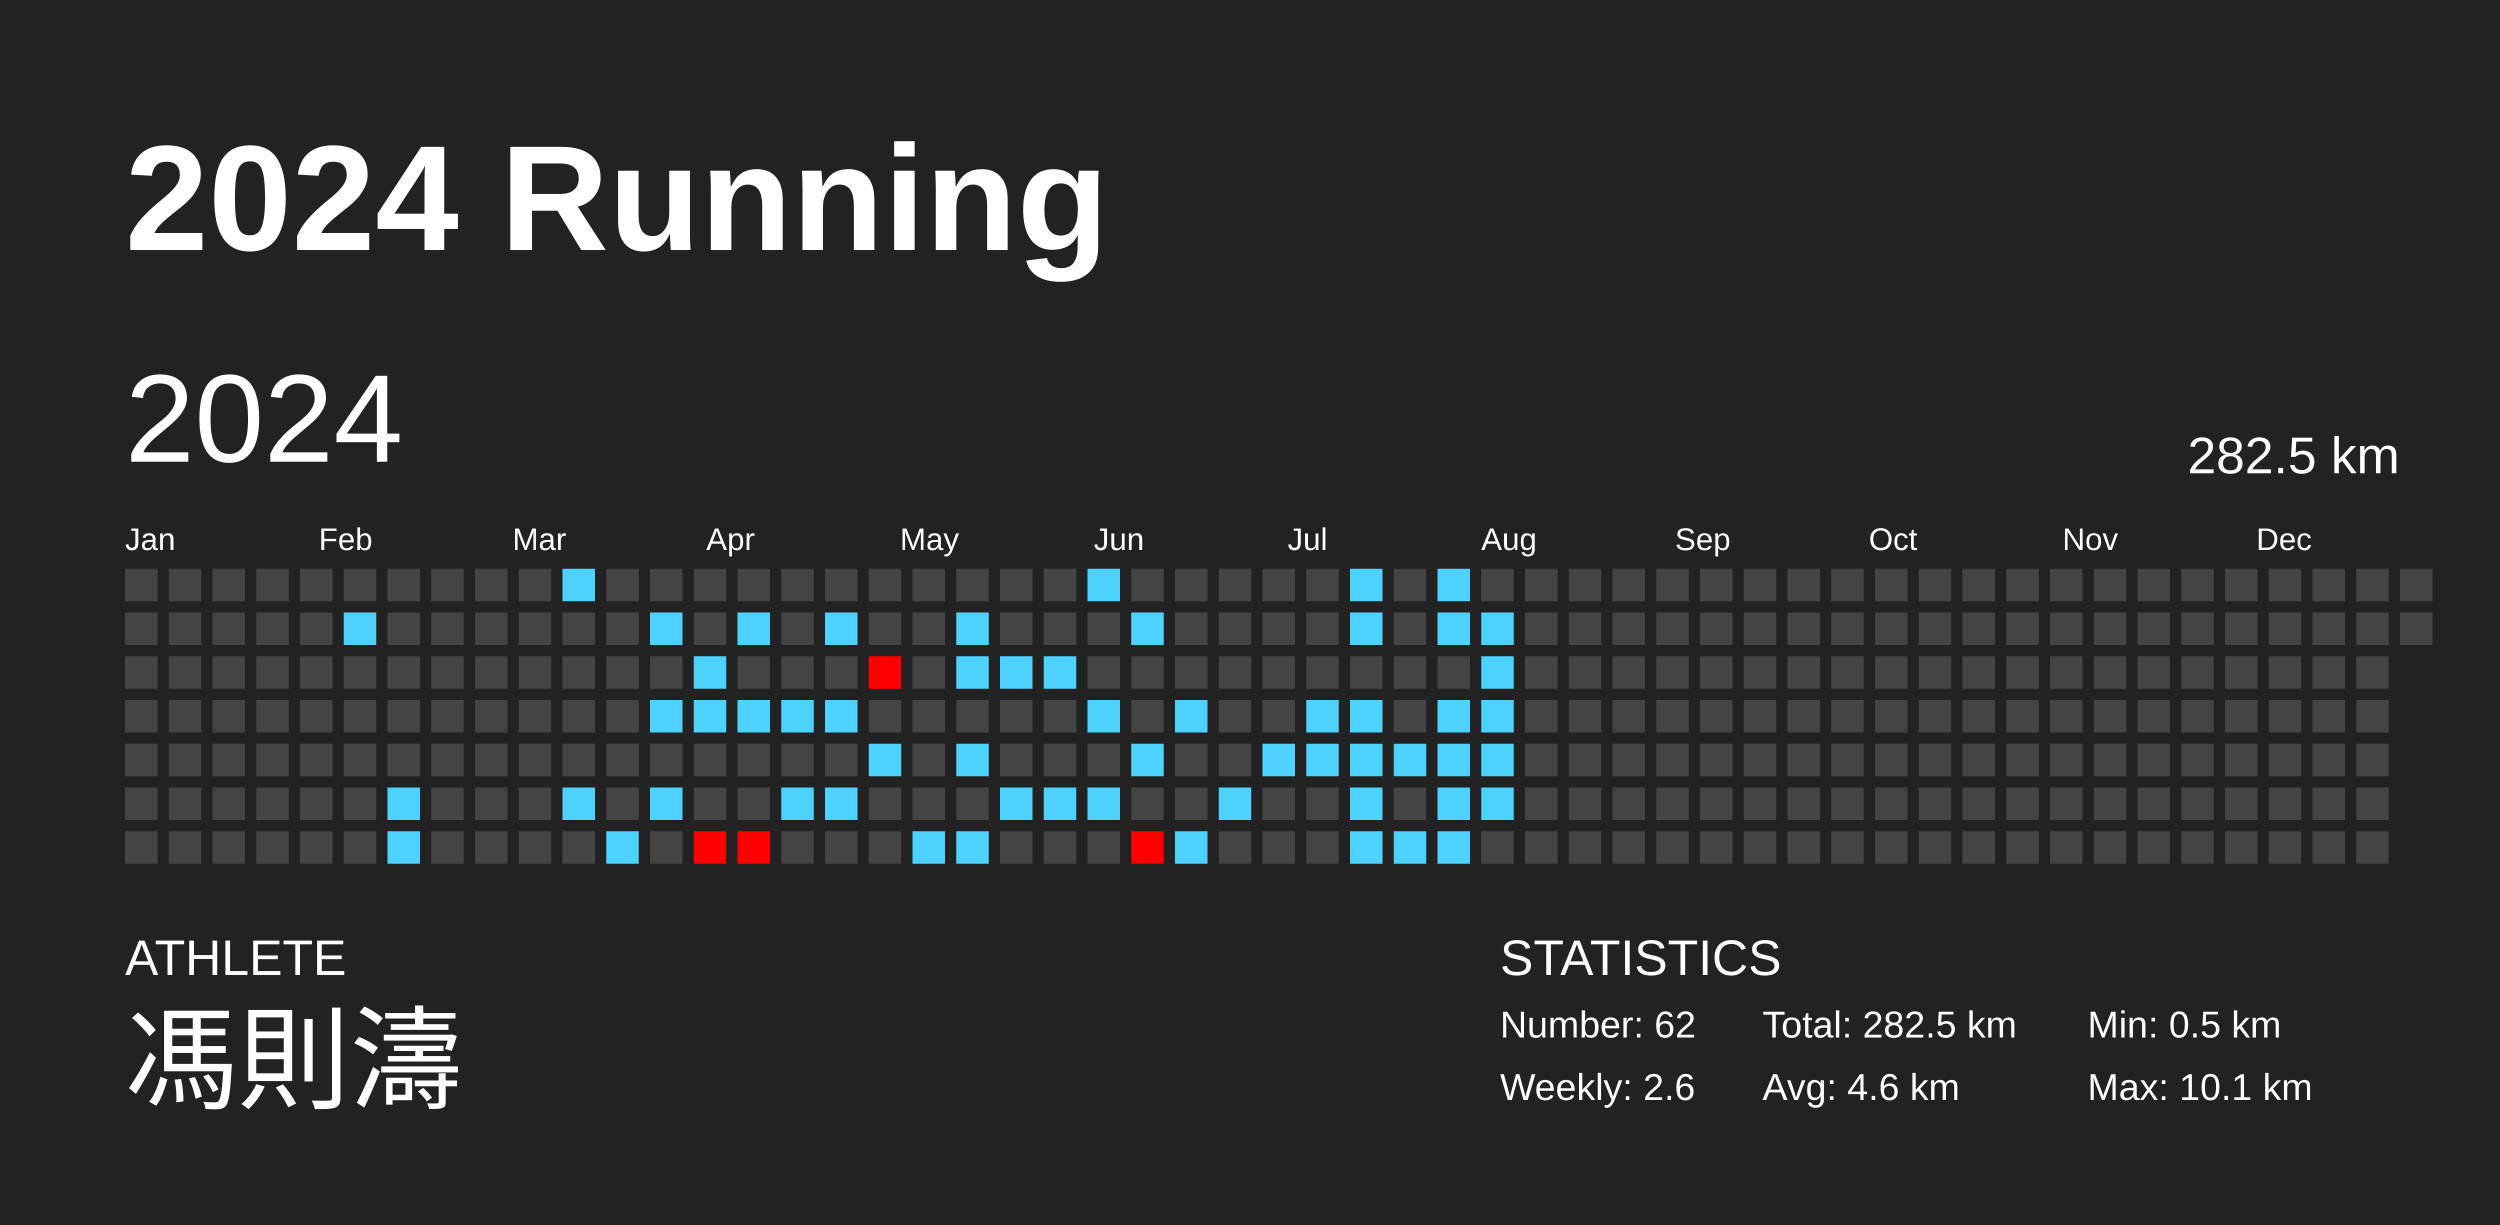
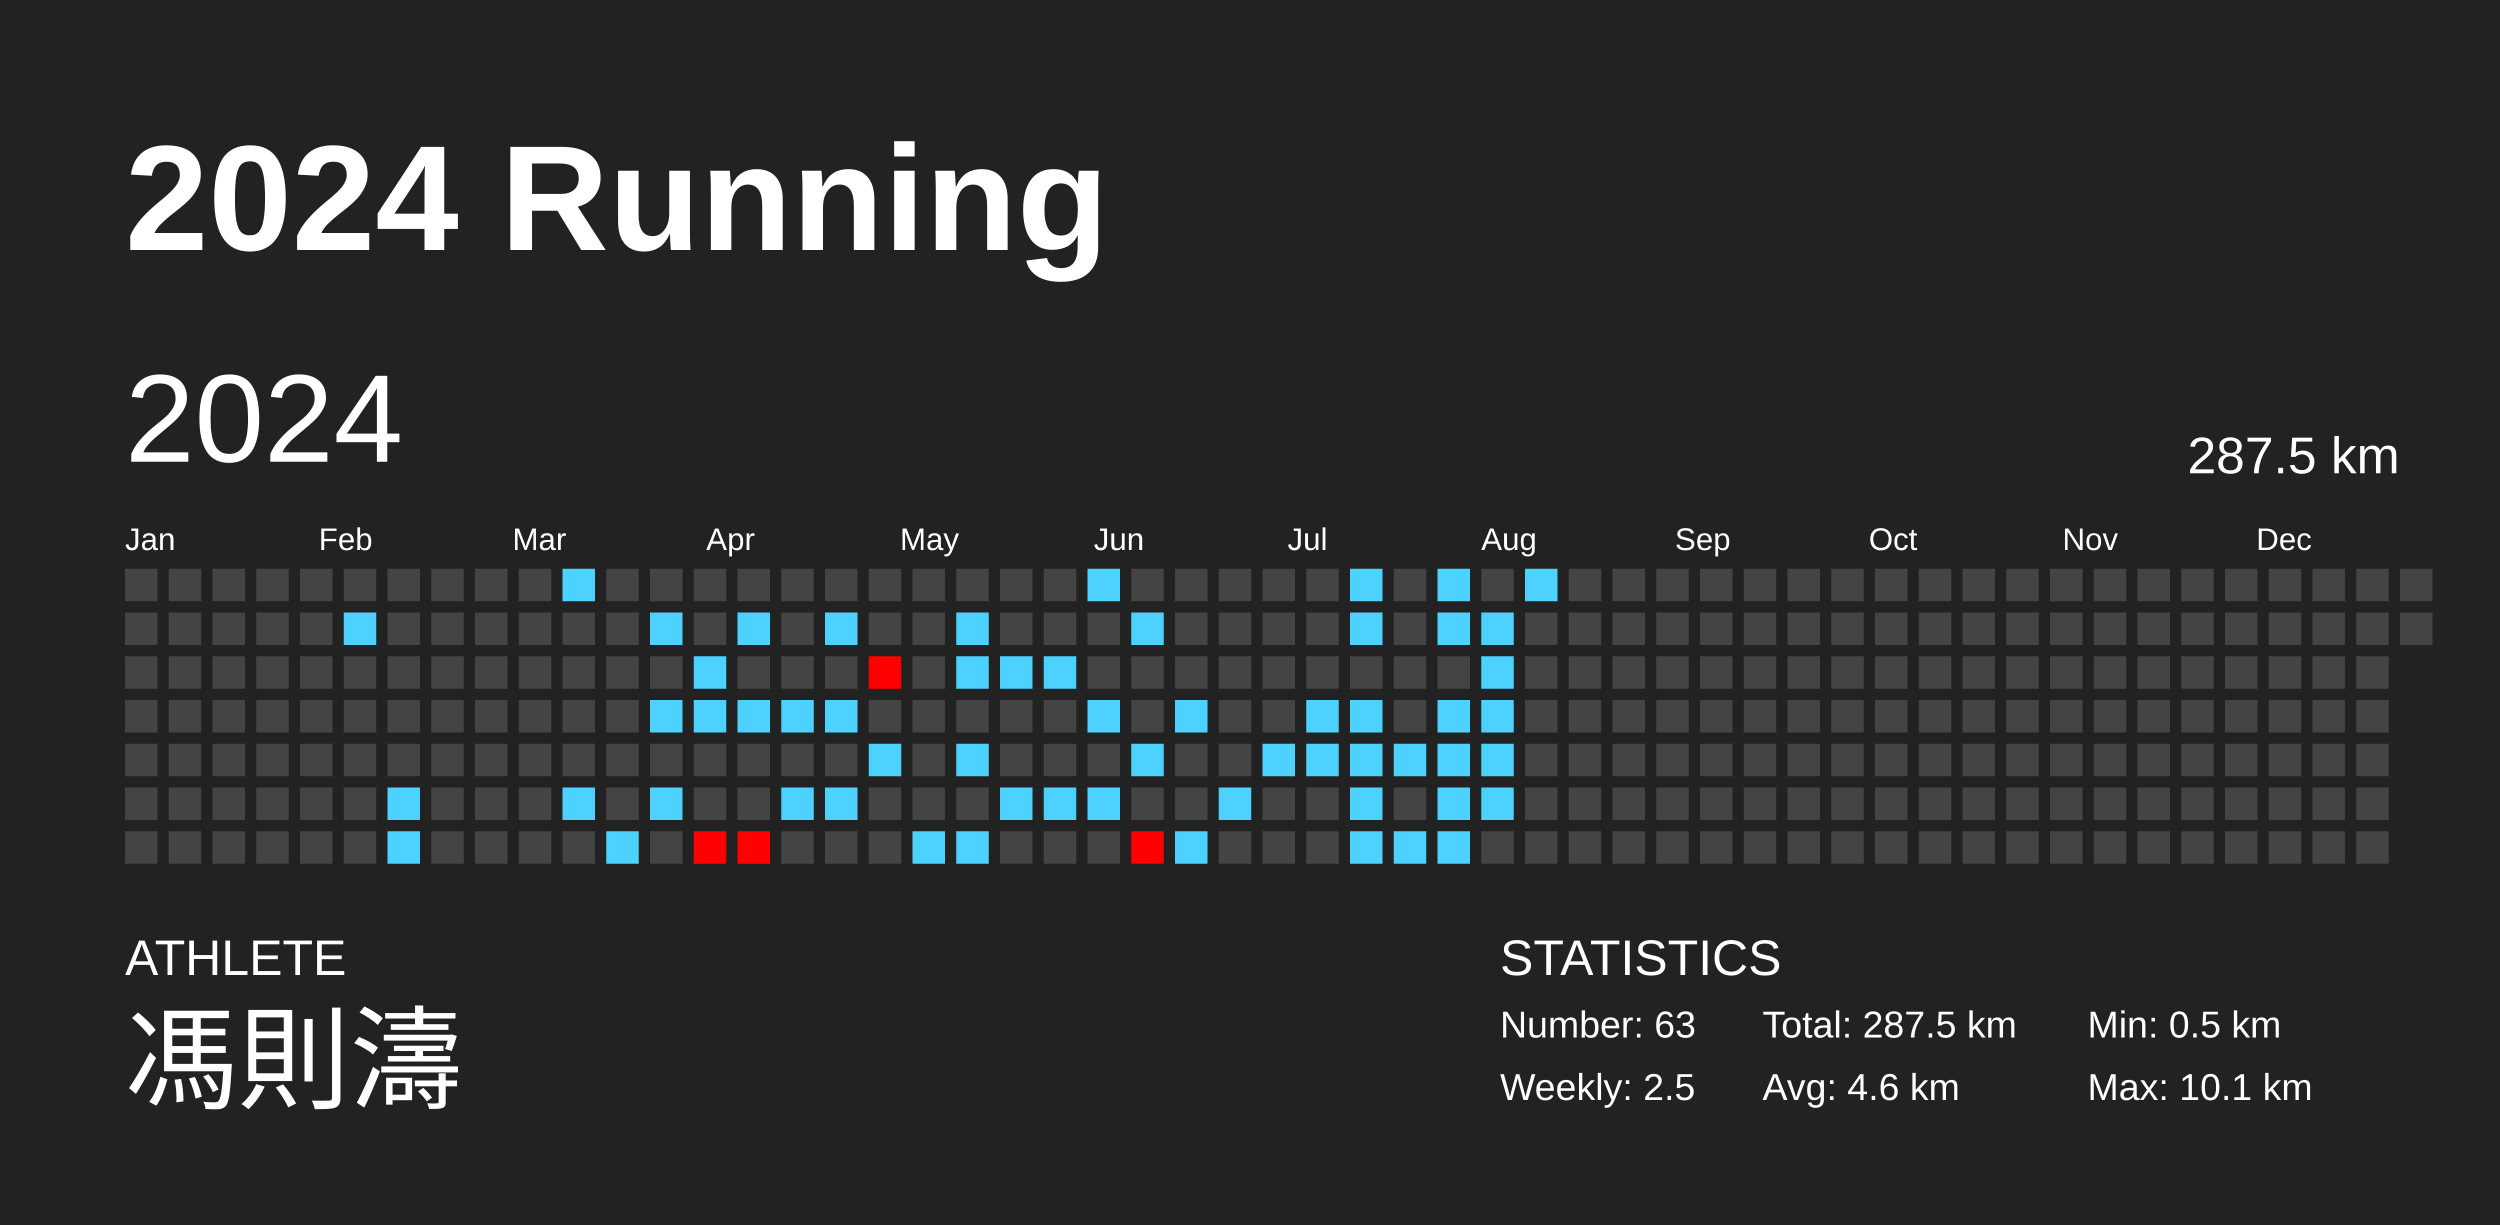
<svg xmlns="http://www.w3.org/2000/svg" baseProfile="full" height="98mm" version="1.1" viewBox="0,0,200,98" width="200mm">
  <defs />
  <rect fill="#222222" height="98" width="200" x="0" y="0" />
  <text fill="#FFFFFF" style="font-size:12px; font-family:Arial; font-weight:bold;" x="10" y="20">2024 Running</text>
  <text fill="#FFFFFF" style="font-size:4px; font-family:Arial" x="10" y="78">ATHLETE</text>
  <text fill="#FFFFFF" style="font-size:9px; font-family:Arial" x="10" y="88">馮則濤</text>
  <text fill="#FFFFFF" style="font-size:4px; font-family:Arial" x="120" y="78">STATISTICS</text>
-   <text fill="#FFFFFF" style="font-size:3px; font-family:Arial" x="120" y="83">Number: 62</text>
-   <text fill="#FFFFFF" style="font-size:3px; font-family:Arial" x="120" y="88">Weekly: 2.6</text>
-   <text fill="#FFFFFF" style="font-size:3px; font-family:Arial" x="141" y="83">Total: 282.5 km</text>
+   <text fill="#FFFFFF" style="font-size:3px; font-family:Arial" x="120" y="83">Number: 63</text>
+   <text fill="#FFFFFF" style="font-size:3px; font-family:Arial" x="120" y="88">Weekly: 2.5</text>
+   <text fill="#FFFFFF" style="font-size:3px; font-family:Arial" x="141" y="83">Total: 287.5 km</text>
  <text fill="#FFFFFF" style="font-size:3px; font-family:Arial" x="141" y="88">Avg: 4.6 km</text>
  <text fill="#FFFFFF" style="font-size:3px; font-family:Arial" x="167" y="83">Min: 0.5 km</text>
  <text fill="#FFFFFF" style="font-size:3px; font-family:Arial" x="167" y="88">Max: 10.1 km</text>
  <text dominant-baseline="hanging" fill="#FFFFFF" style="font-size:10.0px; font-family:Arial;" x="10" y="30">2024</text>
-   <text dominant-baseline="hanging" fill="#FFFFFF" style="font-size:4.125px; font-family:Arial;" x="175" y="35">282.5 km</text>
+   <text dominant-baseline="hanging" fill="#FFFFFF" style="font-size:4.125px; font-family:Arial;" x="175" y="35">287.5 km</text>
  <text fill="#FFFFFF" style="font-size:2.5px; font-family:Arial" x="10.0" y="44">Jan</text>
  <text fill="#FFFFFF" style="font-size:2.5px; font-family:Arial" x="25.5" y="44">Feb</text>
  <text fill="#FFFFFF" style="font-size:2.5px; font-family:Arial" x="41.0" y="44">Mar</text>
  <text fill="#FFFFFF" style="font-size:2.5px; font-family:Arial" x="56.5" y="44">Apr</text>
  <text fill="#FFFFFF" style="font-size:2.5px; font-family:Arial" x="72.0" y="44">May</text>
  <text fill="#FFFFFF" style="font-size:2.5px; font-family:Arial" x="87.5" y="44">Jun</text>
  <text fill="#FFFFFF" style="font-size:2.5px; font-family:Arial" x="103.0" y="44">Jul</text>
  <text fill="#FFFFFF" style="font-size:2.5px; font-family:Arial" x="118.5" y="44">Aug</text>
  <text fill="#FFFFFF" style="font-size:2.5px; font-family:Arial" x="134.0" y="44">Sep</text>
  <text fill="#FFFFFF" style="font-size:2.5px; font-family:Arial" x="149.5" y="44">Oct</text>
  <text fill="#FFFFFF" style="font-size:2.5px; font-family:Arial" x="165.0" y="44">Nov</text>
  <text fill="#FFFFFF" style="font-size:2.5px; font-family:Arial" x="180.5" y="44">Dec</text>
  <rect fill="#444444" height="2.6" width="2.6" x="10.0" y="45.5" />
  <rect fill="#444444" height="2.6" width="2.6" x="10.0" y="49.0" />
  <rect fill="#444444" height="2.6" width="2.6" x="10.0" y="52.5" />
  <rect fill="#444444" height="2.6" width="2.6" x="10.0" y="56.0" />
  <rect fill="#444444" height="2.6" width="2.6" x="10.0" y="59.5" />
  <rect fill="#444444" height="2.6" width="2.6" x="10.0" y="63.0" />
  <rect fill="#444444" height="2.6" width="2.6" x="10.0" y="66.5" />
  <rect fill="#444444" height="2.6" width="2.6" x="13.5" y="45.5" />
  <rect fill="#444444" height="2.6" width="2.6" x="13.5" y="49.0" />
  <rect fill="#444444" height="2.6" width="2.6" x="13.5" y="52.5" />
  <rect fill="#444444" height="2.6" width="2.6" x="13.5" y="56.0" />
  <rect fill="#444444" height="2.6" width="2.6" x="13.5" y="59.5" />
  <rect fill="#444444" height="2.6" width="2.6" x="13.5" y="63.0" />
  <rect fill="#444444" height="2.6" width="2.6" x="13.5" y="66.5" />
  <rect fill="#444444" height="2.6" width="2.6" x="17.0" y="45.5" />
  <rect fill="#444444" height="2.6" width="2.6" x="17.0" y="49.0" />
  <rect fill="#444444" height="2.6" width="2.6" x="17.0" y="52.5" />
  <rect fill="#444444" height="2.6" width="2.6" x="17.0" y="56.0" />
  <rect fill="#444444" height="2.6" width="2.6" x="17.0" y="59.5" />
  <rect fill="#444444" height="2.6" width="2.6" x="17.0" y="63.0" />
  <rect fill="#444444" height="2.6" width="2.6" x="17.0" y="66.5" />
  <rect fill="#444444" height="2.6" width="2.6" x="20.5" y="45.5" />
  <rect fill="#444444" height="2.6" width="2.6" x="20.5" y="49.0" />
  <rect fill="#444444" height="2.6" width="2.6" x="20.5" y="52.5" />
  <rect fill="#444444" height="2.6" width="2.6" x="20.5" y="56.0" />
  <rect fill="#444444" height="2.6" width="2.6" x="20.5" y="59.5" />
  <rect fill="#444444" height="2.6" width="2.6" x="20.5" y="63.0" />
  <rect fill="#444444" height="2.6" width="2.6" x="20.5" y="66.5" />
  <rect fill="#444444" height="2.6" width="2.6" x="24.0" y="45.5" />
  <rect fill="#444444" height="2.6" width="2.6" x="24.0" y="49.0" />
  <rect fill="#444444" height="2.6" width="2.6" x="24.0" y="52.5" />
  <rect fill="#444444" height="2.6" width="2.6" x="24.0" y="56.0" />
  <rect fill="#444444" height="2.6" width="2.6" x="24.0" y="59.5" />
  <rect fill="#444444" height="2.6" width="2.6" x="24.0" y="63.0" />
  <rect fill="#444444" height="2.6" width="2.6" x="24.0" y="66.5" />
  <rect fill="#444444" height="2.6" width="2.6" x="27.5" y="45.5" />
  <rect fill="#4dd2ff" height="2.6" width="2.6" x="27.5" y="49.0" />
  <rect fill="#444444" height="2.6" width="2.6" x="27.5" y="52.5" />
  <rect fill="#444444" height="2.6" width="2.6" x="27.5" y="56.0" />
  <rect fill="#444444" height="2.6" width="2.6" x="27.5" y="59.5" />
  <rect fill="#444444" height="2.6" width="2.6" x="27.5" y="63.0" />
  <rect fill="#444444" height="2.6" width="2.6" x="27.5" y="66.5" />
  <rect fill="#444444" height="2.6" width="2.6" x="31.0" y="45.5" />
  <rect fill="#444444" height="2.6" width="2.6" x="31.0" y="49.0" />
  <rect fill="#444444" height="2.6" width="2.6" x="31.0" y="52.5" />
  <rect fill="#444444" height="2.6" width="2.6" x="31.0" y="56.0" />
  <rect fill="#444444" height="2.6" width="2.6" x="31.0" y="59.5" />
  <rect fill="#4dd2ff" height="2.6" width="2.6" x="31.0" y="63.0" />
  <rect fill="#4dd2ff" height="2.6" width="2.6" x="31.0" y="66.5" />
  <rect fill="#444444" height="2.6" width="2.6" x="34.5" y="45.5" />
  <rect fill="#444444" height="2.6" width="2.6" x="34.5" y="49.0" />
  <rect fill="#444444" height="2.6" width="2.6" x="34.5" y="52.5" />
  <rect fill="#444444" height="2.6" width="2.6" x="34.5" y="56.0" />
  <rect fill="#444444" height="2.6" width="2.6" x="34.5" y="59.5" />
  <rect fill="#444444" height="2.6" width="2.6" x="34.5" y="63.0" />
  <rect fill="#444444" height="2.6" width="2.6" x="34.5" y="66.5" />
  <rect fill="#444444" height="2.6" width="2.6" x="38.0" y="45.5" />
  <rect fill="#444444" height="2.6" width="2.6" x="38.0" y="49.0" />
  <rect fill="#444444" height="2.6" width="2.6" x="38.0" y="52.5" />
  <rect fill="#444444" height="2.6" width="2.6" x="38.0" y="56.0" />
  <rect fill="#444444" height="2.6" width="2.6" x="38.0" y="59.5" />
  <rect fill="#444444" height="2.6" width="2.6" x="38.0" y="63.0" />
  <rect fill="#444444" height="2.6" width="2.6" x="38.0" y="66.5" />
  <rect fill="#444444" height="2.6" width="2.6" x="41.5" y="45.5" />
  <rect fill="#444444" height="2.6" width="2.6" x="41.5" y="49.0" />
  <rect fill="#444444" height="2.6" width="2.6" x="41.5" y="52.5" />
  <rect fill="#444444" height="2.6" width="2.6" x="41.5" y="56.0" />
  <rect fill="#444444" height="2.6" width="2.6" x="41.5" y="59.5" />
  <rect fill="#444444" height="2.6" width="2.6" x="41.5" y="63.0" />
  <rect fill="#444444" height="2.6" width="2.6" x="41.5" y="66.5" />
  <rect fill="#4dd2ff" height="2.6" width="2.6" x="45.0" y="45.5" />
  <rect fill="#444444" height="2.6" width="2.6" x="45.0" y="49.0" />
  <rect fill="#444444" height="2.6" width="2.6" x="45.0" y="52.5" />
  <rect fill="#444444" height="2.6" width="2.6" x="45.0" y="56.0" />
  <rect fill="#444444" height="2.6" width="2.6" x="45.0" y="59.5" />
  <rect fill="#4dd2ff" height="2.6" width="2.6" x="45.0" y="63.0" />
  <rect fill="#444444" height="2.6" width="2.6" x="45.0" y="66.5" />
  <rect fill="#444444" height="2.6" width="2.6" x="48.5" y="45.5" />
  <rect fill="#444444" height="2.6" width="2.6" x="48.5" y="49.0" />
  <rect fill="#444444" height="2.6" width="2.6" x="48.5" y="52.5" />
  <rect fill="#444444" height="2.6" width="2.6" x="48.5" y="56.0" />
  <rect fill="#444444" height="2.6" width="2.6" x="48.5" y="59.5" />
  <rect fill="#444444" height="2.6" width="2.6" x="48.5" y="63.0" />
  <rect fill="#4dd2ff" height="2.6" width="2.6" x="48.5" y="66.5" />
  <rect fill="#444444" height="2.6" width="2.6" x="52.0" y="45.5" />
  <rect fill="#4dd2ff" height="2.6" width="2.6" x="52.0" y="49.0" />
  <rect fill="#444444" height="2.6" width="2.6" x="52.0" y="52.5" />
  <rect fill="#4dd2ff" height="2.6" width="2.6" x="52.0" y="56.0" />
  <rect fill="#444444" height="2.6" width="2.6" x="52.0" y="59.5" />
  <rect fill="#4dd2ff" height="2.6" width="2.6" x="52.0" y="63.0" />
  <rect fill="#444444" height="2.6" width="2.6" x="52.0" y="66.5" />
  <rect fill="#444444" height="2.6" width="2.6" x="55.5" y="45.5" />
  <rect fill="#444444" height="2.6" width="2.6" x="55.5" y="49.0" />
  <rect fill="#4dd2ff" height="2.6" width="2.6" x="55.5" y="52.5" />
  <rect fill="#4dd2ff" height="2.6" width="2.6" x="55.5" y="56.0" />
  <rect fill="#444444" height="2.6" width="2.6" x="55.5" y="59.5" />
  <rect fill="#444444" height="2.6" width="2.6" x="55.5" y="63.0" />
  <rect fill="#ff0100" height="2.6" width="2.6" x="55.5" y="66.5" />
  <rect fill="#444444" height="2.6" width="2.6" x="59.0" y="45.5" />
  <rect fill="#4dd2ff" height="2.6" width="2.6" x="59.0" y="49.0" />
  <rect fill="#444444" height="2.6" width="2.6" x="59.0" y="52.5" />
  <rect fill="#4dd2ff" height="2.6" width="2.6" x="59.0" y="56.0" />
  <rect fill="#444444" height="2.6" width="2.6" x="59.0" y="59.5" />
  <rect fill="#444444" height="2.6" width="2.6" x="59.0" y="63.0" />
  <rect fill="#ff0100" height="2.6" width="2.6" x="59.0" y="66.5" />
  <rect fill="#444444" height="2.6" width="2.6" x="62.5" y="45.5" />
  <rect fill="#444444" height="2.6" width="2.6" x="62.5" y="49.0" />
  <rect fill="#444444" height="2.6" width="2.6" x="62.5" y="52.5" />
  <rect fill="#4dd2ff" height="2.6" width="2.6" x="62.5" y="56.0" />
  <rect fill="#444444" height="2.6" width="2.6" x="62.5" y="59.5" />
  <rect fill="#4dd2ff" height="2.6" width="2.6" x="62.5" y="63.0" />
  <rect fill="#444444" height="2.6" width="2.6" x="62.5" y="66.5" />
  <rect fill="#444444" height="2.6" width="2.6" x="66.0" y="45.5" />
  <rect fill="#4dd2ff" height="2.6" width="2.6" x="66.0" y="49.0" />
  <rect fill="#444444" height="2.6" width="2.6" x="66.0" y="52.5" />
  <rect fill="#4dd2ff" height="2.6" width="2.6" x="66.0" y="56.0" />
  <rect fill="#444444" height="2.6" width="2.6" x="66.0" y="59.5" />
  <rect fill="#4dd2ff" height="2.6" width="2.6" x="66.0" y="63.0" />
  <rect fill="#444444" height="2.6" width="2.6" x="66.0" y="66.5" />
  <rect fill="#444444" height="2.6" width="2.6" x="69.5" y="45.5" />
  <rect fill="#444444" height="2.6" width="2.6" x="69.5" y="49.0" />
  <rect fill="#ff0000" height="2.6" width="2.6" x="69.5" y="52.5" />
  <rect fill="#444444" height="2.6" width="2.6" x="69.5" y="56.0" />
  <rect fill="#4dd2ff" height="2.6" width="2.6" x="69.5" y="59.5" />
  <rect fill="#444444" height="2.6" width="2.6" x="69.5" y="63.0" />
  <rect fill="#444444" height="2.6" width="2.6" x="69.5" y="66.5" />
  <rect fill="#444444" height="2.6" width="2.6" x="73.0" y="45.5" />
  <rect fill="#444444" height="2.6" width="2.6" x="73.0" y="49.0" />
  <rect fill="#444444" height="2.6" width="2.6" x="73.0" y="52.5" />
  <rect fill="#444444" height="2.6" width="2.6" x="73.0" y="56.0" />
  <rect fill="#444444" height="2.6" width="2.6" x="73.0" y="59.5" />
  <rect fill="#444444" height="2.6" width="2.6" x="73.0" y="63.0" />
  <rect fill="#4dd2ff" height="2.6" width="2.6" x="73.0" y="66.5" />
  <rect fill="#444444" height="2.6" width="2.6" x="76.5" y="45.5" />
  <rect fill="#4dd2ff" height="2.6" width="2.6" x="76.5" y="49.0" />
  <rect fill="#4dd2ff" height="2.6" width="2.6" x="76.5" y="52.5" />
  <rect fill="#444444" height="2.6" width="2.6" x="76.5" y="56.0" />
  <rect fill="#4dd2ff" height="2.6" width="2.6" x="76.5" y="59.5" />
  <rect fill="#444444" height="2.6" width="2.6" x="76.5" y="63.0" />
  <rect fill="#4dd2ff" height="2.6" width="2.6" x="76.5" y="66.5" />
  <rect fill="#444444" height="2.6" width="2.6" x="80.0" y="45.5" />
  <rect fill="#444444" height="2.6" width="2.6" x="80.0" y="49.0" />
  <rect fill="#4dd2ff" height="2.6" width="2.6" x="80.0" y="52.5" />
  <rect fill="#444444" height="2.6" width="2.6" x="80.0" y="56.0" />
  <rect fill="#444444" height="2.6" width="2.6" x="80.0" y="59.5" />
  <rect fill="#4dd2ff" height="2.6" width="2.6" x="80.0" y="63.0" />
  <rect fill="#444444" height="2.6" width="2.6" x="80.0" y="66.5" />
  <rect fill="#444444" height="2.6" width="2.6" x="83.5" y="45.5" />
  <rect fill="#444444" height="2.6" width="2.6" x="83.5" y="49.0" />
  <rect fill="#4dd2ff" height="2.6" width="2.6" x="83.5" y="52.5" />
  <rect fill="#444444" height="2.6" width="2.6" x="83.5" y="56.0" />
  <rect fill="#444444" height="2.6" width="2.6" x="83.5" y="59.5" />
  <rect fill="#4dd2ff" height="2.6" width="2.6" x="83.5" y="63.0" />
  <rect fill="#444444" height="2.6" width="2.6" x="83.5" y="66.5" />
  <rect fill="#4dd2ff" height="2.6" width="2.6" x="87.0" y="45.5" />
  <rect fill="#444444" height="2.6" width="2.6" x="87.0" y="49.0" />
  <rect fill="#444444" height="2.6" width="2.6" x="87.0" y="52.5" />
  <rect fill="#4dd2ff" height="2.6" width="2.6" x="87.0" y="56.0" />
  <rect fill="#444444" height="2.6" width="2.6" x="87.0" y="59.5" />
  <rect fill="#4dd2ff" height="2.6" width="2.6" x="87.0" y="63.0" />
  <rect fill="#444444" height="2.6" width="2.6" x="87.0" y="66.5" />
  <rect fill="#444444" height="2.6" width="2.6" x="90.5" y="45.5" />
  <rect fill="#4dd2ff" height="2.6" width="2.6" x="90.5" y="49.0" />
  <rect fill="#444444" height="2.6" width="2.6" x="90.5" y="52.5" />
  <rect fill="#444444" height="2.6" width="2.6" x="90.5" y="56.0" />
  <rect fill="#4dd2ff" height="2.6" width="2.6" x="90.5" y="59.5" />
  <rect fill="#444444" height="2.6" width="2.6" x="90.5" y="63.0" />
  <rect fill="#ff0000" height="2.6" width="2.6" x="90.5" y="66.5" />
  <rect fill="#444444" height="2.6" width="2.6" x="94.0" y="45.5" />
  <rect fill="#444444" height="2.6" width="2.6" x="94.0" y="49.0" />
  <rect fill="#444444" height="2.6" width="2.6" x="94.0" y="52.5" />
  <rect fill="#4dd2ff" height="2.6" width="2.6" x="94.0" y="56.0" />
  <rect fill="#444444" height="2.6" width="2.6" x="94.0" y="59.5" />
  <rect fill="#444444" height="2.6" width="2.6" x="94.0" y="63.0" />
  <rect fill="#4dd2ff" height="2.6" width="2.6" x="94.0" y="66.5" />
  <rect fill="#444444" height="2.6" width="2.6" x="97.5" y="45.5" />
  <rect fill="#444444" height="2.6" width="2.6" x="97.5" y="49.0" />
  <rect fill="#444444" height="2.6" width="2.6" x="97.5" y="52.5" />
  <rect fill="#444444" height="2.6" width="2.6" x="97.5" y="56.0" />
  <rect fill="#444444" height="2.6" width="2.6" x="97.5" y="59.5" />
  <rect fill="#4dd2ff" height="2.6" width="2.6" x="97.5" y="63.0" />
  <rect fill="#444444" height="2.6" width="2.6" x="97.5" y="66.5" />
  <rect fill="#444444" height="2.6" width="2.6" x="101.0" y="45.5" />
  <rect fill="#444444" height="2.6" width="2.6" x="101.0" y="49.0" />
  <rect fill="#444444" height="2.6" width="2.6" x="101.0" y="52.5" />
  <rect fill="#444444" height="2.6" width="2.6" x="101.0" y="56.0" />
  <rect fill="#4dd2ff" height="2.6" width="2.6" x="101.0" y="59.5" />
  <rect fill="#444444" height="2.6" width="2.6" x="101.0" y="63.0" />
  <rect fill="#444444" height="2.6" width="2.6" x="101.0" y="66.5" />
  <rect fill="#444444" height="2.6" width="2.6" x="104.5" y="45.5" />
  <rect fill="#444444" height="2.6" width="2.6" x="104.5" y="49.0" />
  <rect fill="#444444" height="2.6" width="2.6" x="104.5" y="52.5" />
  <rect fill="#4dd2ff" height="2.6" width="2.6" x="104.5" y="56.0" />
  <rect fill="#4dd2ff" height="2.6" width="2.6" x="104.5" y="59.5" />
  <rect fill="#444444" height="2.6" width="2.6" x="104.5" y="63.0" />
  <rect fill="#444444" height="2.6" width="2.6" x="104.5" y="66.5" />
  <rect fill="#4dd2ff" height="2.6" width="2.6" x="108.0" y="45.5" />
  <rect fill="#4dd2ff" height="2.6" width="2.6" x="108.0" y="49.0" />
  <rect fill="#444444" height="2.6" width="2.6" x="108.0" y="52.5" />
  <rect fill="#4dd2ff" height="2.6" width="2.6" x="108.0" y="56.0" />
  <rect fill="#4dd2ff" height="2.6" width="2.6" x="108.0" y="59.5" />
  <rect fill="#4dd2ff" height="2.6" width="2.6" x="108.0" y="63.0" />
  <rect fill="#4dd2ff" height="2.6" width="2.6" x="108.0" y="66.5" />
  <rect fill="#444444" height="2.6" width="2.6" x="111.5" y="45.5" />
  <rect fill="#444444" height="2.6" width="2.6" x="111.5" y="49.0" />
  <rect fill="#444444" height="2.6" width="2.6" x="111.5" y="52.5" />
  <rect fill="#444444" height="2.6" width="2.6" x="111.5" y="56.0" />
  <rect fill="#4dd2ff" height="2.6" width="2.6" x="111.5" y="59.5" />
  <rect fill="#444444" height="2.6" width="2.6" x="111.5" y="63.0" />
  <rect fill="#4dd2ff" height="2.6" width="2.6" x="111.5" y="66.5" />
  <rect fill="#4dd2ff" height="2.6" width="2.6" x="115.0" y="45.5" />
  <rect fill="#4dd2ff" height="2.6" width="2.6" x="115.0" y="49.0" />
  <rect fill="#444444" height="2.6" width="2.6" x="115.0" y="52.5" />
  <rect fill="#4dd2ff" height="2.6" width="2.6" x="115.0" y="56.0" />
  <rect fill="#4dd2ff" height="2.6" width="2.6" x="115.0" y="59.5" />
  <rect fill="#4dd2ff" height="2.6" width="2.6" x="115.0" y="63.0" />
  <rect fill="#4dd2ff" height="2.6" width="2.6" x="115.0" y="66.5" />
  <rect fill="#444444" height="2.6" width="2.6" x="118.5" y="45.5" />
  <rect fill="#4dd2ff" height="2.6" width="2.6" x="118.5" y="49.0" />
  <rect fill="#4dd2ff" height="2.6" width="2.6" x="118.5" y="52.5" />
  <rect fill="#4dd2ff" height="2.6" width="2.6" x="118.5" y="56.0" />
  <rect fill="#4dd2ff" height="2.6" width="2.6" x="118.5" y="59.5" />
  <rect fill="#4dd2ff" height="2.6" width="2.6" x="118.5" y="63.0" />
  <rect fill="#444444" height="2.6" width="2.6" x="118.5" y="66.5" />
-   <rect fill="#444444" height="2.6" width="2.6" x="122.0" y="45.5" />
+   <rect fill="#4dd2ff" height="2.6" width="2.6" x="122.0" y="45.5" />
  <rect fill="#444444" height="2.6" width="2.6" x="122.0" y="49.0" />
  <rect fill="#444444" height="2.6" width="2.6" x="122.0" y="52.5" />
  <rect fill="#444444" height="2.6" width="2.6" x="122.0" y="56.0" />
  <rect fill="#444444" height="2.6" width="2.6" x="122.0" y="59.5" />
  <rect fill="#444444" height="2.6" width="2.6" x="122.0" y="63.0" />
  <rect fill="#444444" height="2.6" width="2.6" x="122.0" y="66.5" />
  <rect fill="#444444" height="2.6" width="2.6" x="125.5" y="45.5" />
  <rect fill="#444444" height="2.6" width="2.6" x="125.5" y="49.0" />
  <rect fill="#444444" height="2.6" width="2.6" x="125.5" y="52.5" />
  <rect fill="#444444" height="2.6" width="2.6" x="125.5" y="56.0" />
  <rect fill="#444444" height="2.6" width="2.6" x="125.5" y="59.5" />
  <rect fill="#444444" height="2.6" width="2.6" x="125.5" y="63.0" />
  <rect fill="#444444" height="2.6" width="2.6" x="125.5" y="66.5" />
  <rect fill="#444444" height="2.6" width="2.6" x="129.0" y="45.5" />
  <rect fill="#444444" height="2.6" width="2.6" x="129.0" y="49.0" />
  <rect fill="#444444" height="2.6" width="2.6" x="129.0" y="52.5" />
  <rect fill="#444444" height="2.6" width="2.6" x="129.0" y="56.0" />
  <rect fill="#444444" height="2.6" width="2.6" x="129.0" y="59.5" />
  <rect fill="#444444" height="2.6" width="2.6" x="129.0" y="63.0" />
  <rect fill="#444444" height="2.6" width="2.6" x="129.0" y="66.5" />
  <rect fill="#444444" height="2.6" width="2.6" x="132.5" y="45.5" />
  <rect fill="#444444" height="2.6" width="2.6" x="132.5" y="49.0" />
  <rect fill="#444444" height="2.6" width="2.6" x="132.5" y="52.5" />
  <rect fill="#444444" height="2.6" width="2.6" x="132.5" y="56.0" />
  <rect fill="#444444" height="2.6" width="2.6" x="132.5" y="59.5" />
  <rect fill="#444444" height="2.6" width="2.6" x="132.5" y="63.0" />
  <rect fill="#444444" height="2.6" width="2.6" x="132.5" y="66.5" />
  <rect fill="#444444" height="2.6" width="2.6" x="136.0" y="45.5" />
  <rect fill="#444444" height="2.6" width="2.6" x="136.0" y="49.0" />
  <rect fill="#444444" height="2.6" width="2.6" x="136.0" y="52.5" />
  <rect fill="#444444" height="2.6" width="2.6" x="136.0" y="56.0" />
  <rect fill="#444444" height="2.6" width="2.6" x="136.0" y="59.5" />
  <rect fill="#444444" height="2.6" width="2.6" x="136.0" y="63.0" />
  <rect fill="#444444" height="2.6" width="2.6" x="136.0" y="66.5" />
  <rect fill="#444444" height="2.6" width="2.6" x="139.5" y="45.5" />
  <rect fill="#444444" height="2.6" width="2.6" x="139.5" y="49.0" />
  <rect fill="#444444" height="2.6" width="2.6" x="139.5" y="52.5" />
  <rect fill="#444444" height="2.6" width="2.6" x="139.5" y="56.0" />
  <rect fill="#444444" height="2.6" width="2.6" x="139.5" y="59.5" />
  <rect fill="#444444" height="2.6" width="2.6" x="139.5" y="63.0" />
  <rect fill="#444444" height="2.6" width="2.6" x="139.5" y="66.5" />
  <rect fill="#444444" height="2.6" width="2.6" x="143.0" y="45.5" />
  <rect fill="#444444" height="2.6" width="2.6" x="143.0" y="49.0" />
  <rect fill="#444444" height="2.6" width="2.6" x="143.0" y="52.5" />
  <rect fill="#444444" height="2.6" width="2.6" x="143.0" y="56.0" />
  <rect fill="#444444" height="2.6" width="2.6" x="143.0" y="59.5" />
  <rect fill="#444444" height="2.6" width="2.6" x="143.0" y="63.0" />
  <rect fill="#444444" height="2.6" width="2.6" x="143.0" y="66.5" />
  <rect fill="#444444" height="2.6" width="2.6" x="146.5" y="45.5" />
  <rect fill="#444444" height="2.6" width="2.6" x="146.5" y="49.0" />
  <rect fill="#444444" height="2.6" width="2.6" x="146.5" y="52.5" />
  <rect fill="#444444" height="2.6" width="2.6" x="146.5" y="56.0" />
  <rect fill="#444444" height="2.6" width="2.6" x="146.5" y="59.5" />
  <rect fill="#444444" height="2.6" width="2.6" x="146.5" y="63.0" />
  <rect fill="#444444" height="2.6" width="2.6" x="146.5" y="66.5" />
  <rect fill="#444444" height="2.6" width="2.6" x="150.0" y="45.5" />
  <rect fill="#444444" height="2.6" width="2.6" x="150.0" y="49.0" />
  <rect fill="#444444" height="2.6" width="2.6" x="150.0" y="52.5" />
  <rect fill="#444444" height="2.6" width="2.6" x="150.0" y="56.0" />
  <rect fill="#444444" height="2.6" width="2.6" x="150.0" y="59.5" />
  <rect fill="#444444" height="2.6" width="2.6" x="150.0" y="63.0" />
  <rect fill="#444444" height="2.6" width="2.6" x="150.0" y="66.5" />
  <rect fill="#444444" height="2.6" width="2.6" x="153.5" y="45.5" />
  <rect fill="#444444" height="2.6" width="2.6" x="153.5" y="49.0" />
  <rect fill="#444444" height="2.6" width="2.6" x="153.5" y="52.5" />
  <rect fill="#444444" height="2.6" width="2.6" x="153.5" y="56.0" />
  <rect fill="#444444" height="2.6" width="2.6" x="153.5" y="59.5" />
  <rect fill="#444444" height="2.6" width="2.6" x="153.5" y="63.0" />
  <rect fill="#444444" height="2.6" width="2.6" x="153.5" y="66.5" />
  <rect fill="#444444" height="2.6" width="2.6" x="157.0" y="45.5" />
  <rect fill="#444444" height="2.6" width="2.6" x="157.0" y="49.0" />
  <rect fill="#444444" height="2.6" width="2.6" x="157.0" y="52.5" />
  <rect fill="#444444" height="2.6" width="2.6" x="157.0" y="56.0" />
  <rect fill="#444444" height="2.6" width="2.6" x="157.0" y="59.5" />
  <rect fill="#444444" height="2.6" width="2.6" x="157.0" y="63.0" />
  <rect fill="#444444" height="2.6" width="2.6" x="157.0" y="66.5" />
  <rect fill="#444444" height="2.6" width="2.6" x="160.5" y="45.5" />
  <rect fill="#444444" height="2.6" width="2.6" x="160.5" y="49.0" />
  <rect fill="#444444" height="2.6" width="2.6" x="160.5" y="52.5" />
  <rect fill="#444444" height="2.6" width="2.6" x="160.5" y="56.0" />
  <rect fill="#444444" height="2.6" width="2.6" x="160.5" y="59.5" />
  <rect fill="#444444" height="2.6" width="2.6" x="160.5" y="63.0" />
  <rect fill="#444444" height="2.6" width="2.6" x="160.5" y="66.5" />
  <rect fill="#444444" height="2.6" width="2.6" x="164.0" y="45.5" />
  <rect fill="#444444" height="2.6" width="2.6" x="164.0" y="49.0" />
  <rect fill="#444444" height="2.6" width="2.6" x="164.0" y="52.5" />
  <rect fill="#444444" height="2.6" width="2.6" x="164.0" y="56.0" />
  <rect fill="#444444" height="2.6" width="2.6" x="164.0" y="59.5" />
  <rect fill="#444444" height="2.6" width="2.6" x="164.0" y="63.0" />
  <rect fill="#444444" height="2.6" width="2.6" x="164.0" y="66.5" />
  <rect fill="#444444" height="2.6" width="2.6" x="167.5" y="45.5" />
  <rect fill="#444444" height="2.6" width="2.6" x="167.5" y="49.0" />
  <rect fill="#444444" height="2.6" width="2.6" x="167.5" y="52.5" />
  <rect fill="#444444" height="2.6" width="2.6" x="167.5" y="56.0" />
  <rect fill="#444444" height="2.6" width="2.6" x="167.5" y="59.5" />
  <rect fill="#444444" height="2.6" width="2.6" x="167.5" y="63.0" />
  <rect fill="#444444" height="2.6" width="2.6" x="167.5" y="66.5" />
  <rect fill="#444444" height="2.6" width="2.6" x="171.0" y="45.5" />
  <rect fill="#444444" height="2.6" width="2.6" x="171.0" y="49.0" />
  <rect fill="#444444" height="2.6" width="2.6" x="171.0" y="52.5" />
  <rect fill="#444444" height="2.6" width="2.6" x="171.0" y="56.0" />
  <rect fill="#444444" height="2.6" width="2.6" x="171.0" y="59.5" />
  <rect fill="#444444" height="2.6" width="2.6" x="171.0" y="63.0" />
  <rect fill="#444444" height="2.6" width="2.6" x="171.0" y="66.5" />
  <rect fill="#444444" height="2.6" width="2.6" x="174.5" y="45.5" />
  <rect fill="#444444" height="2.6" width="2.6" x="174.5" y="49.0" />
  <rect fill="#444444" height="2.6" width="2.6" x="174.5" y="52.5" />
  <rect fill="#444444" height="2.6" width="2.6" x="174.5" y="56.0" />
  <rect fill="#444444" height="2.6" width="2.6" x="174.5" y="59.5" />
  <rect fill="#444444" height="2.6" width="2.6" x="174.5" y="63.0" />
  <rect fill="#444444" height="2.6" width="2.6" x="174.5" y="66.5" />
  <rect fill="#444444" height="2.6" width="2.6" x="178.0" y="45.5" />
  <rect fill="#444444" height="2.6" width="2.6" x="178.0" y="49.0" />
  <rect fill="#444444" height="2.6" width="2.6" x="178.0" y="52.5" />
  <rect fill="#444444" height="2.6" width="2.6" x="178.0" y="56.0" />
  <rect fill="#444444" height="2.6" width="2.6" x="178.0" y="59.5" />
  <rect fill="#444444" height="2.6" width="2.6" x="178.0" y="63.0" />
  <rect fill="#444444" height="2.6" width="2.6" x="178.0" y="66.5" />
  <rect fill="#444444" height="2.6" width="2.6" x="181.5" y="45.5" />
  <rect fill="#444444" height="2.6" width="2.6" x="181.5" y="49.0" />
  <rect fill="#444444" height="2.6" width="2.6" x="181.5" y="52.5" />
  <rect fill="#444444" height="2.6" width="2.6" x="181.5" y="56.0" />
  <rect fill="#444444" height="2.6" width="2.6" x="181.5" y="59.5" />
  <rect fill="#444444" height="2.6" width="2.6" x="181.5" y="63.0" />
  <rect fill="#444444" height="2.6" width="2.6" x="181.5" y="66.5" />
  <rect fill="#444444" height="2.6" width="2.6" x="185.0" y="45.5" />
  <rect fill="#444444" height="2.6" width="2.6" x="185.0" y="49.0" />
  <rect fill="#444444" height="2.6" width="2.6" x="185.0" y="52.5" />
  <rect fill="#444444" height="2.6" width="2.6" x="185.0" y="56.0" />
  <rect fill="#444444" height="2.6" width="2.6" x="185.0" y="59.5" />
  <rect fill="#444444" height="2.6" width="2.6" x="185.0" y="63.0" />
  <rect fill="#444444" height="2.6" width="2.6" x="185.0" y="66.5" />
  <rect fill="#444444" height="2.6" width="2.6" x="188.5" y="45.5" />
  <rect fill="#444444" height="2.6" width="2.6" x="188.5" y="49.0" />
  <rect fill="#444444" height="2.6" width="2.6" x="188.5" y="52.5" />
  <rect fill="#444444" height="2.6" width="2.6" x="188.5" y="56.0" />
  <rect fill="#444444" height="2.6" width="2.6" x="188.5" y="59.5" />
  <rect fill="#444444" height="2.6" width="2.6" x="188.5" y="63.0" />
  <rect fill="#444444" height="2.6" width="2.6" x="188.5" y="66.5" />
  <rect fill="#444444" height="2.6" width="2.6" x="192.0" y="45.5" />
  <rect fill="#444444" height="2.6" width="2.6" x="192.0" y="49.0" />
</svg>
